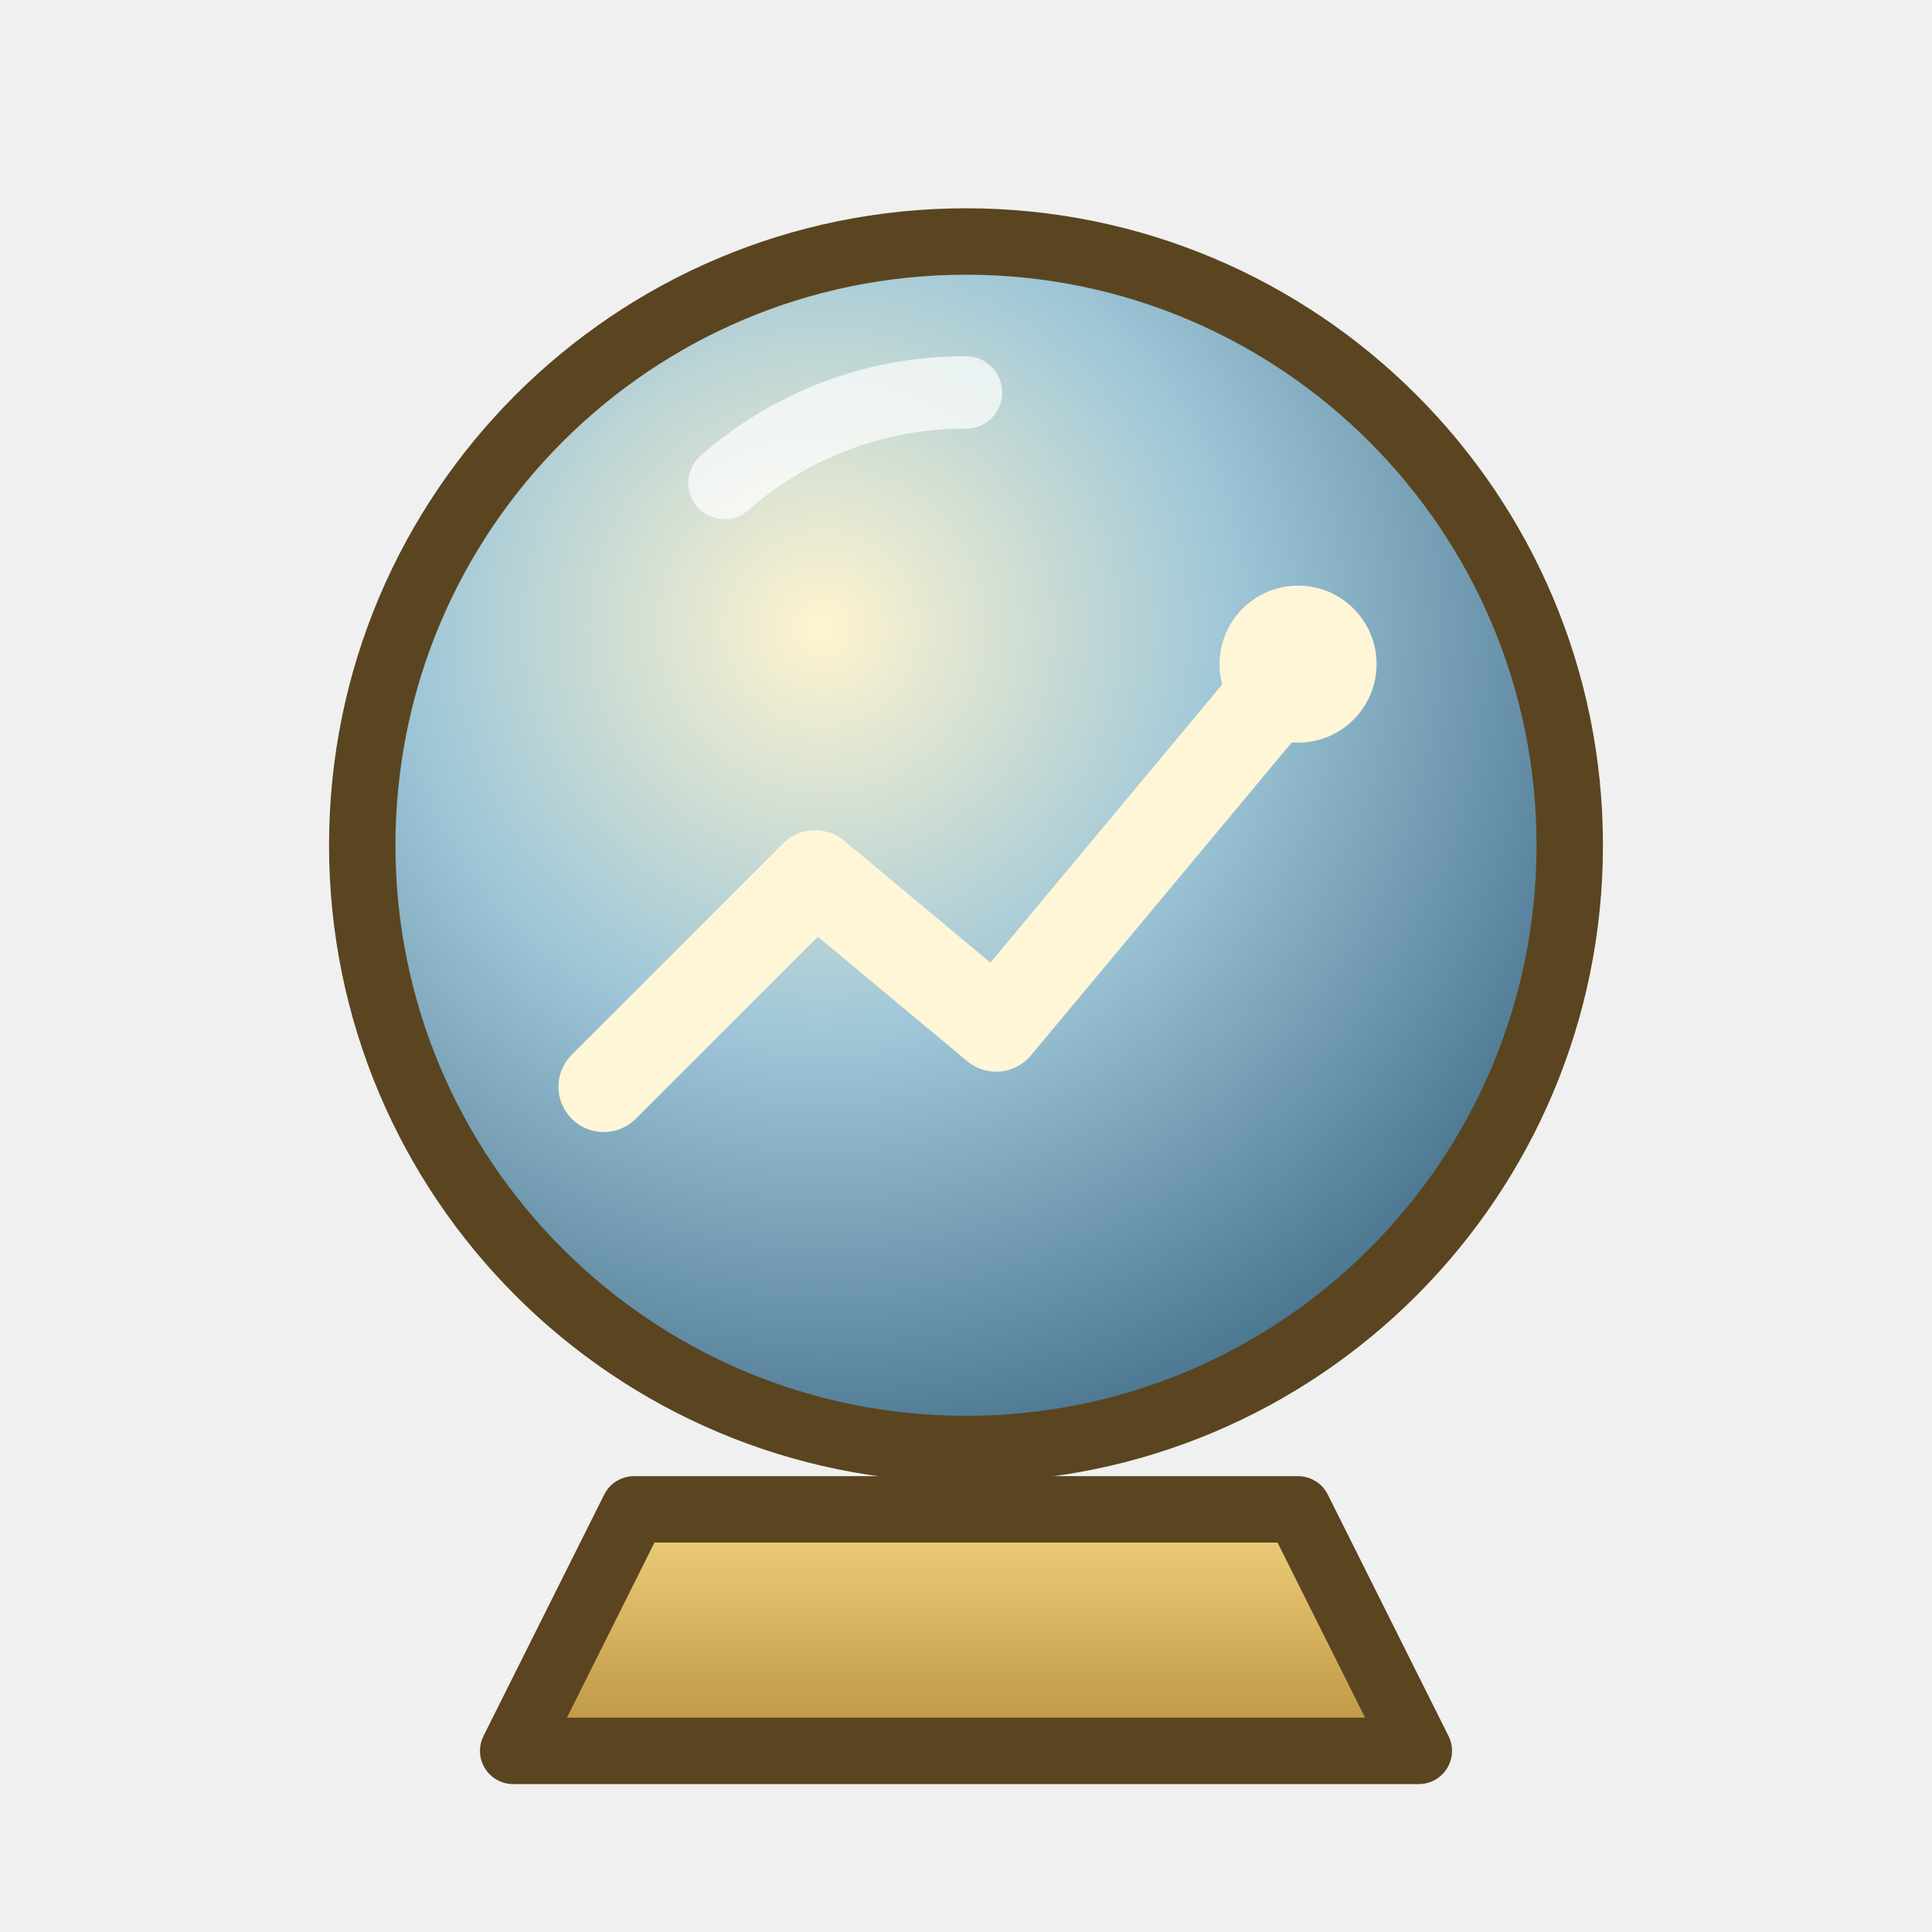
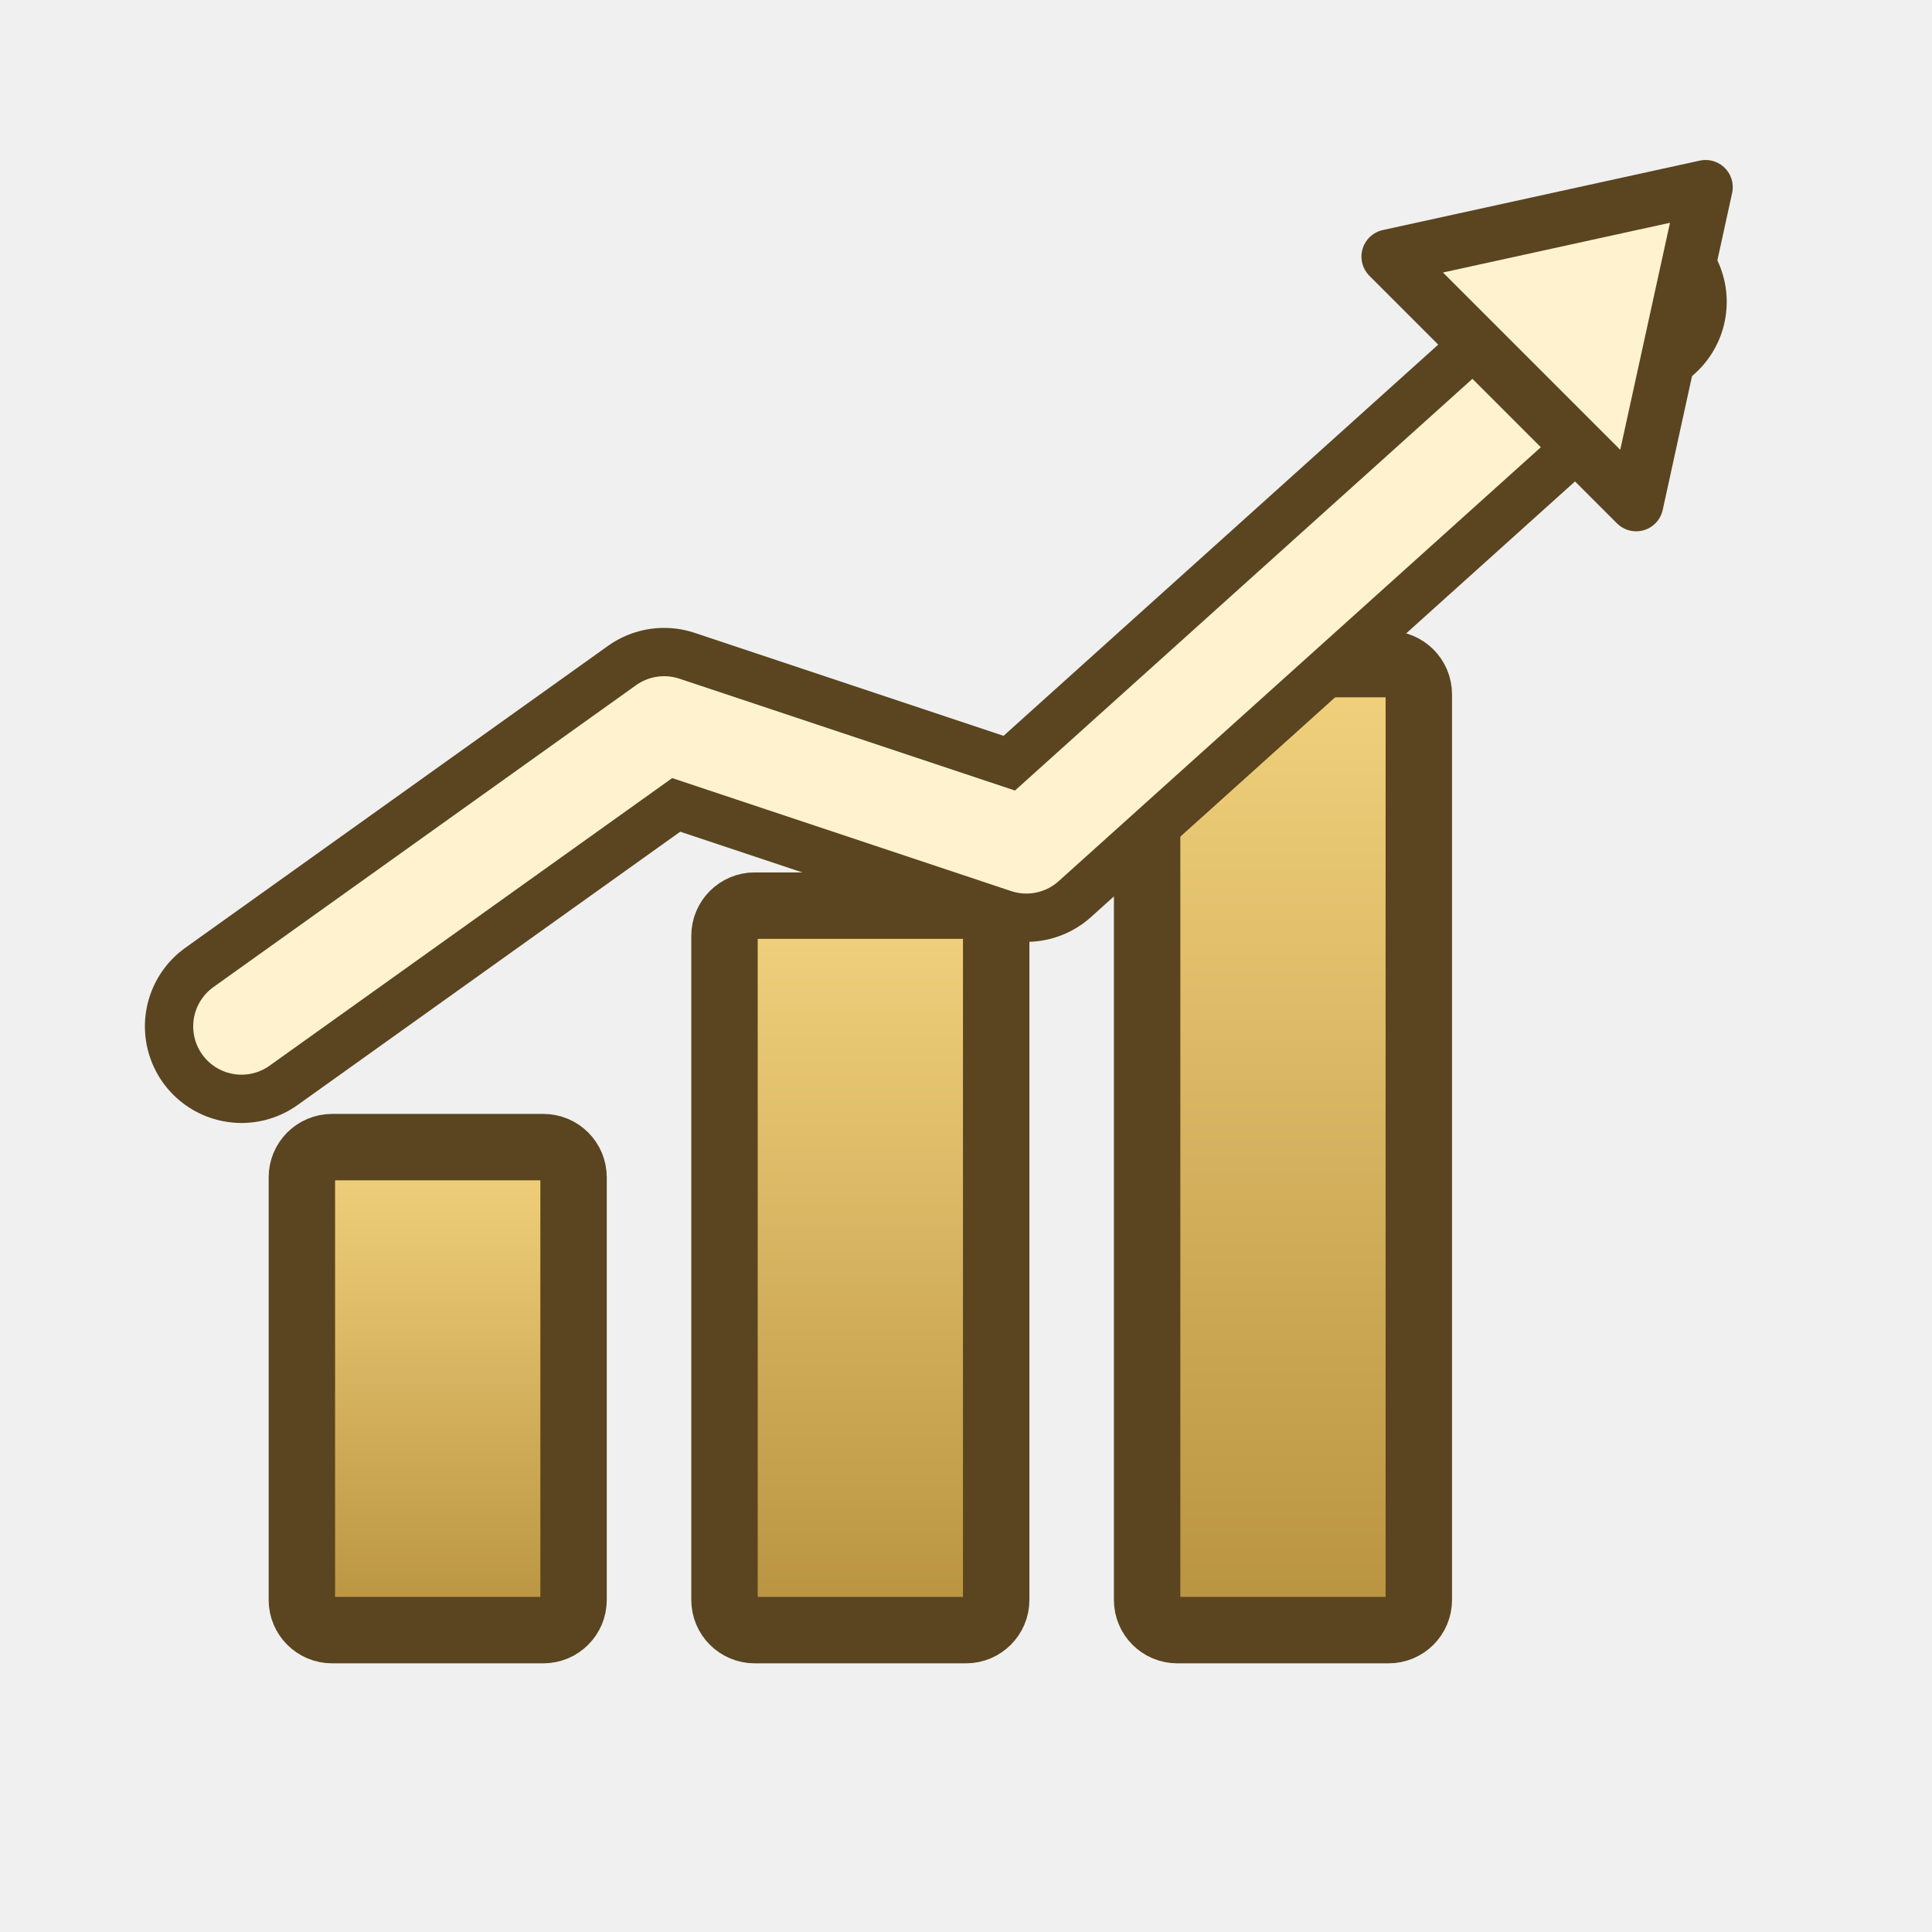
<svg xmlns="http://www.w3.org/2000/svg" viewBox="0 0 64 64">
  <defs>
    <linearGradient id="g" x1="0" y1="0" x2="0" y2="1">
      <stop offset="0" stop-color="#f2d27e" />
      <stop offset="1" stop-color="#b8923f" />
    </linearGradient>
-     <radialGradient id="o" cx=".38" cy=".32" r=".75">
-       <stop offset="0" stop-color="#fff4cf" />
-       <stop offset=".45" stop-color="#9fc7d8" />
-       <stop offset="1" stop-color="#3f6a86" />
-     </radialGradient>
  </defs>
  <g stroke="#5a4520" stroke-width="2.2" stroke-linejoin="round">
-     <path d="M17 58h30l-4-8H21z" fill="url(#g)" />
-     <circle cx="32" cy="28" r="20" fill="url(#o)" />
+     <rect x="10" y="38" width="9" height="16" rx="1" fill="url(#g)" />
+     <rect x="24" y="30" width="9" height="24" rx="1" fill="url(#g)" />
+     <rect x="38" y="22" width="9" height="32" rx="1" fill="url(#g)" />
  </g>
-   <path d="M20 36l7-7 6 5 10-12" fill="none" stroke="#fff6d8" stroke-width="3" stroke-linecap="round" stroke-linejoin="round" />
-   <circle cx="43" cy="22" r="2.6" fill="#fff6d8" />
-   <path d="M24 16a12 12 0 0 1 8-3" fill="none" stroke="#fff" stroke-opacity=".7" stroke-width="2.4" stroke-linecap="round" />
+   <path d="M8 34l14-10 12 4 20-18" fill="none" stroke="#5a4520" stroke-width="6.4" stroke-linecap="round" stroke-linejoin="round" />
+   <path d="M8 34l14-10 12 4 20-18" fill="none" stroke="#fff3cf" stroke-width="3.2" stroke-linecap="round" stroke-linejoin="round" />
+   <path d="M46 8.5l10.5-2.3-2.3 10.5z" fill="#fff3cf" stroke="#5a4520" stroke-width="1.8" stroke-linejoin="round" />
</svg>
